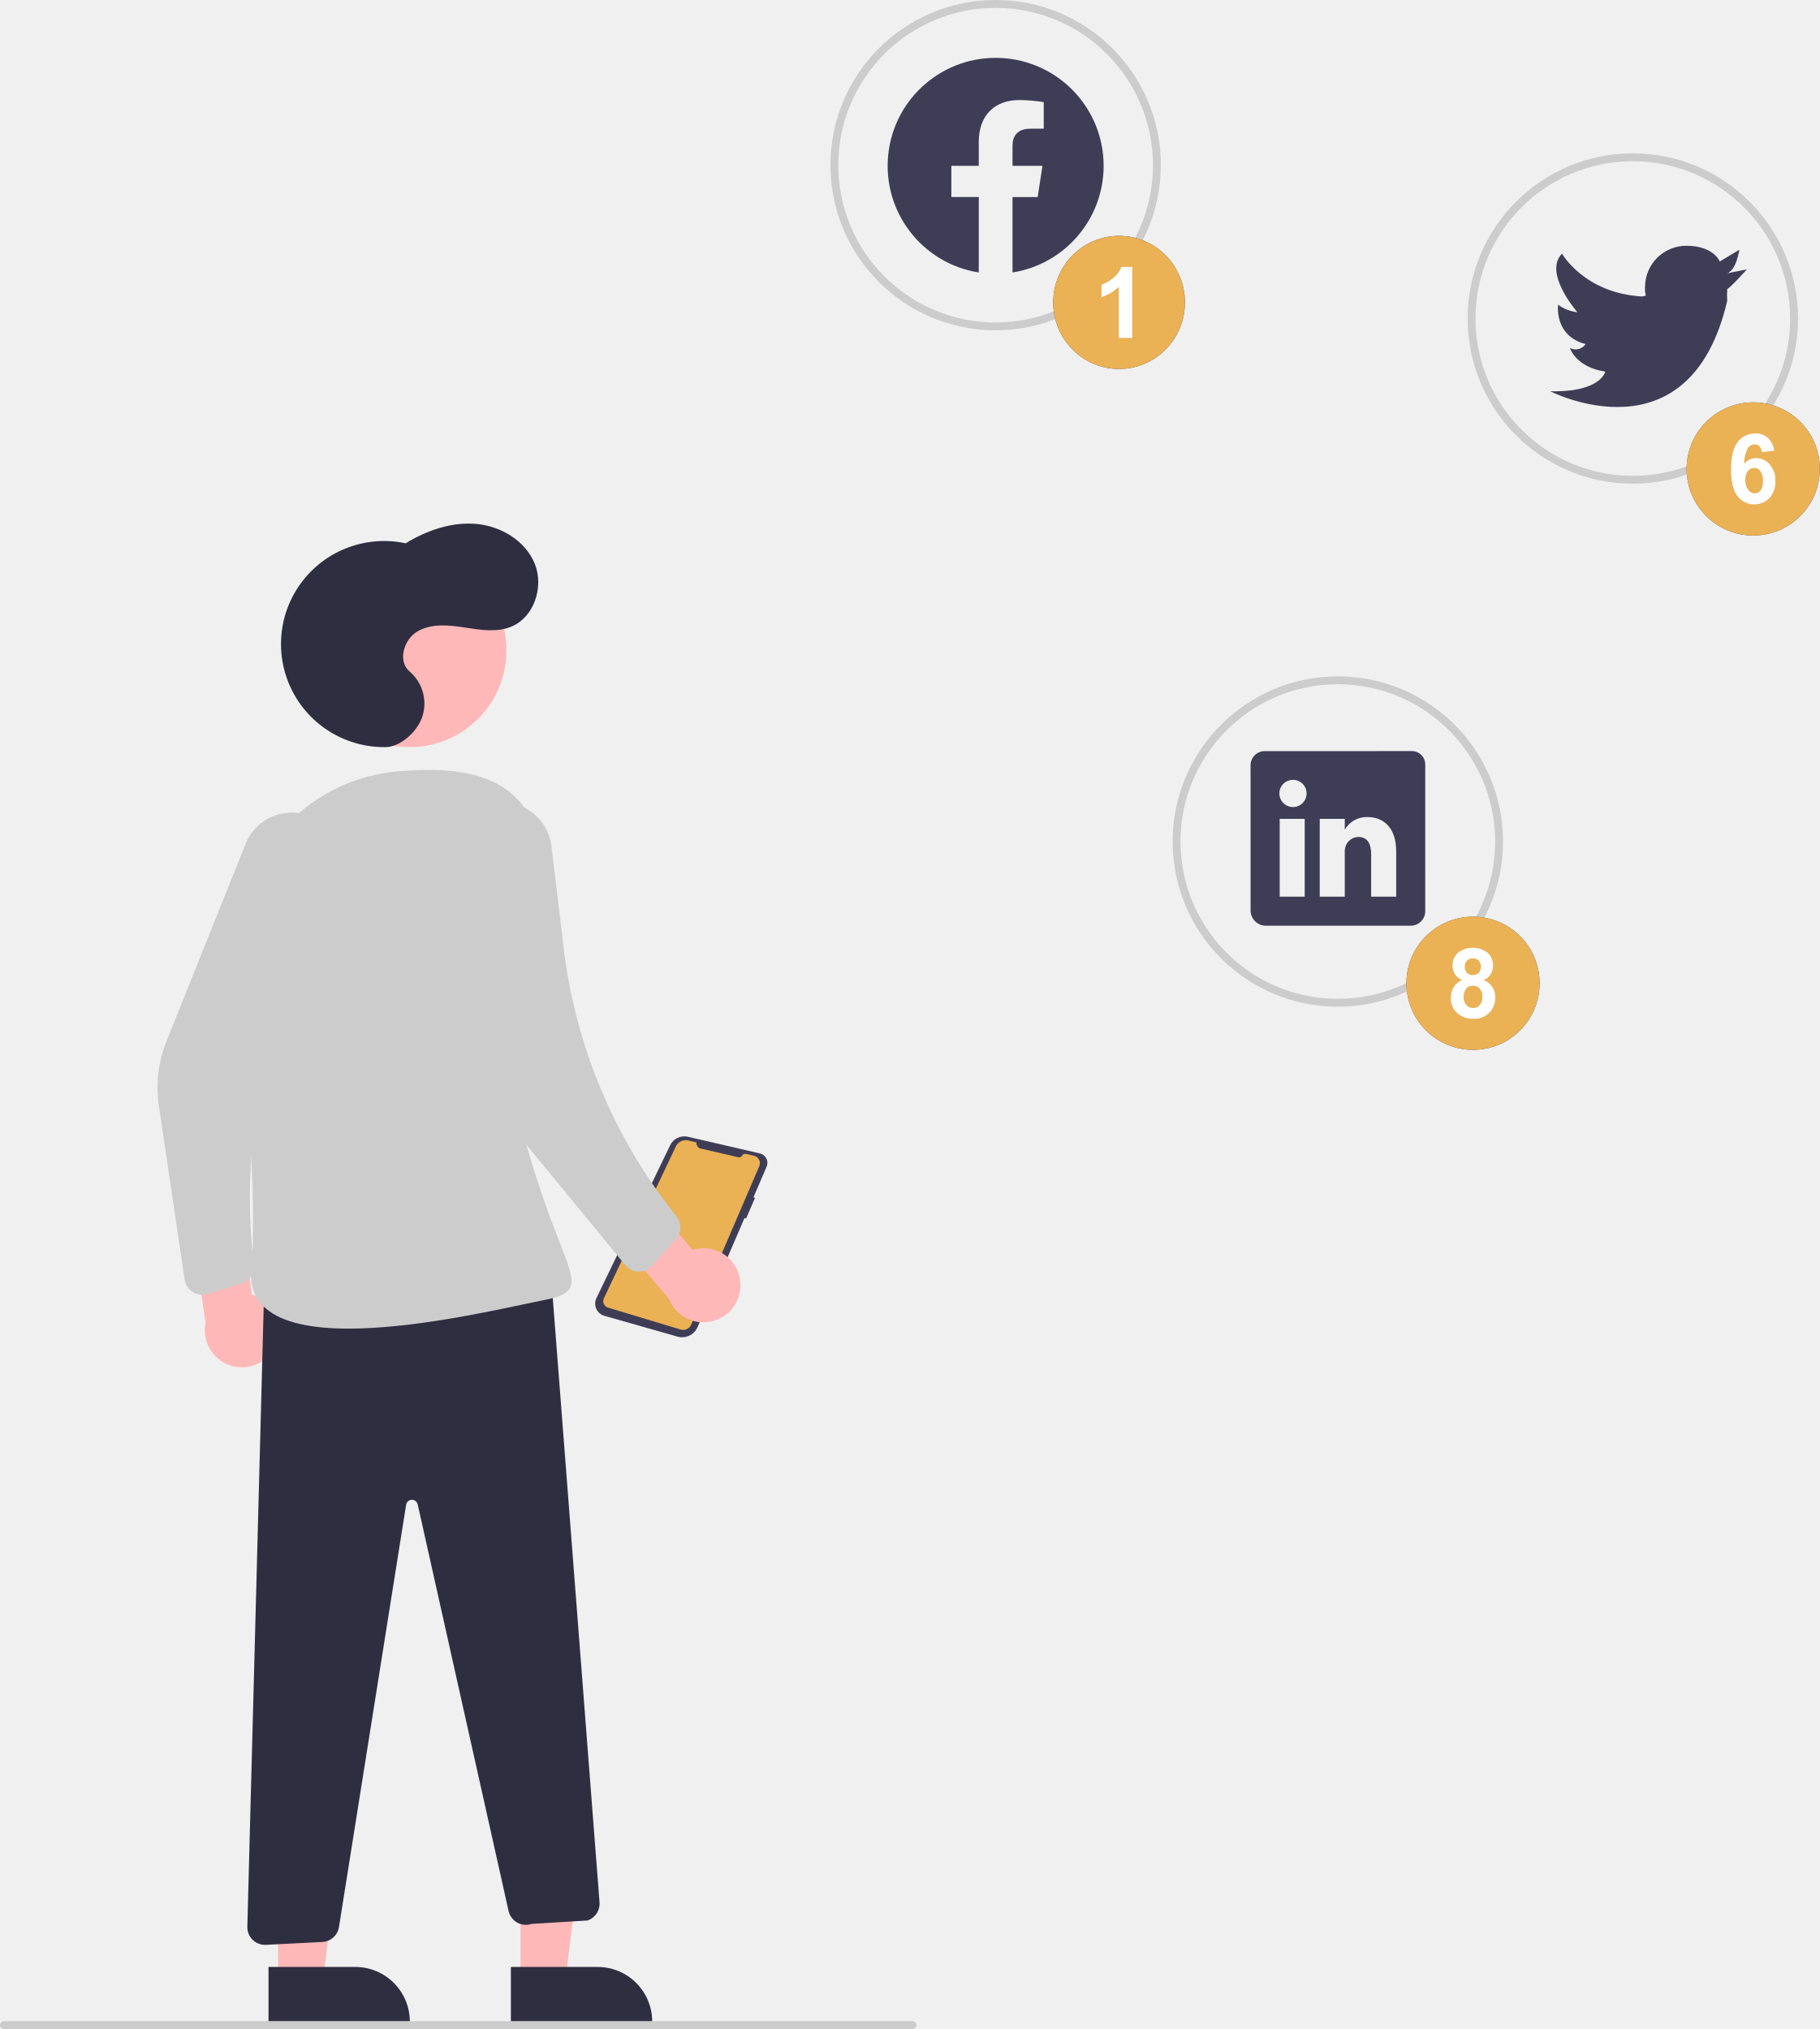
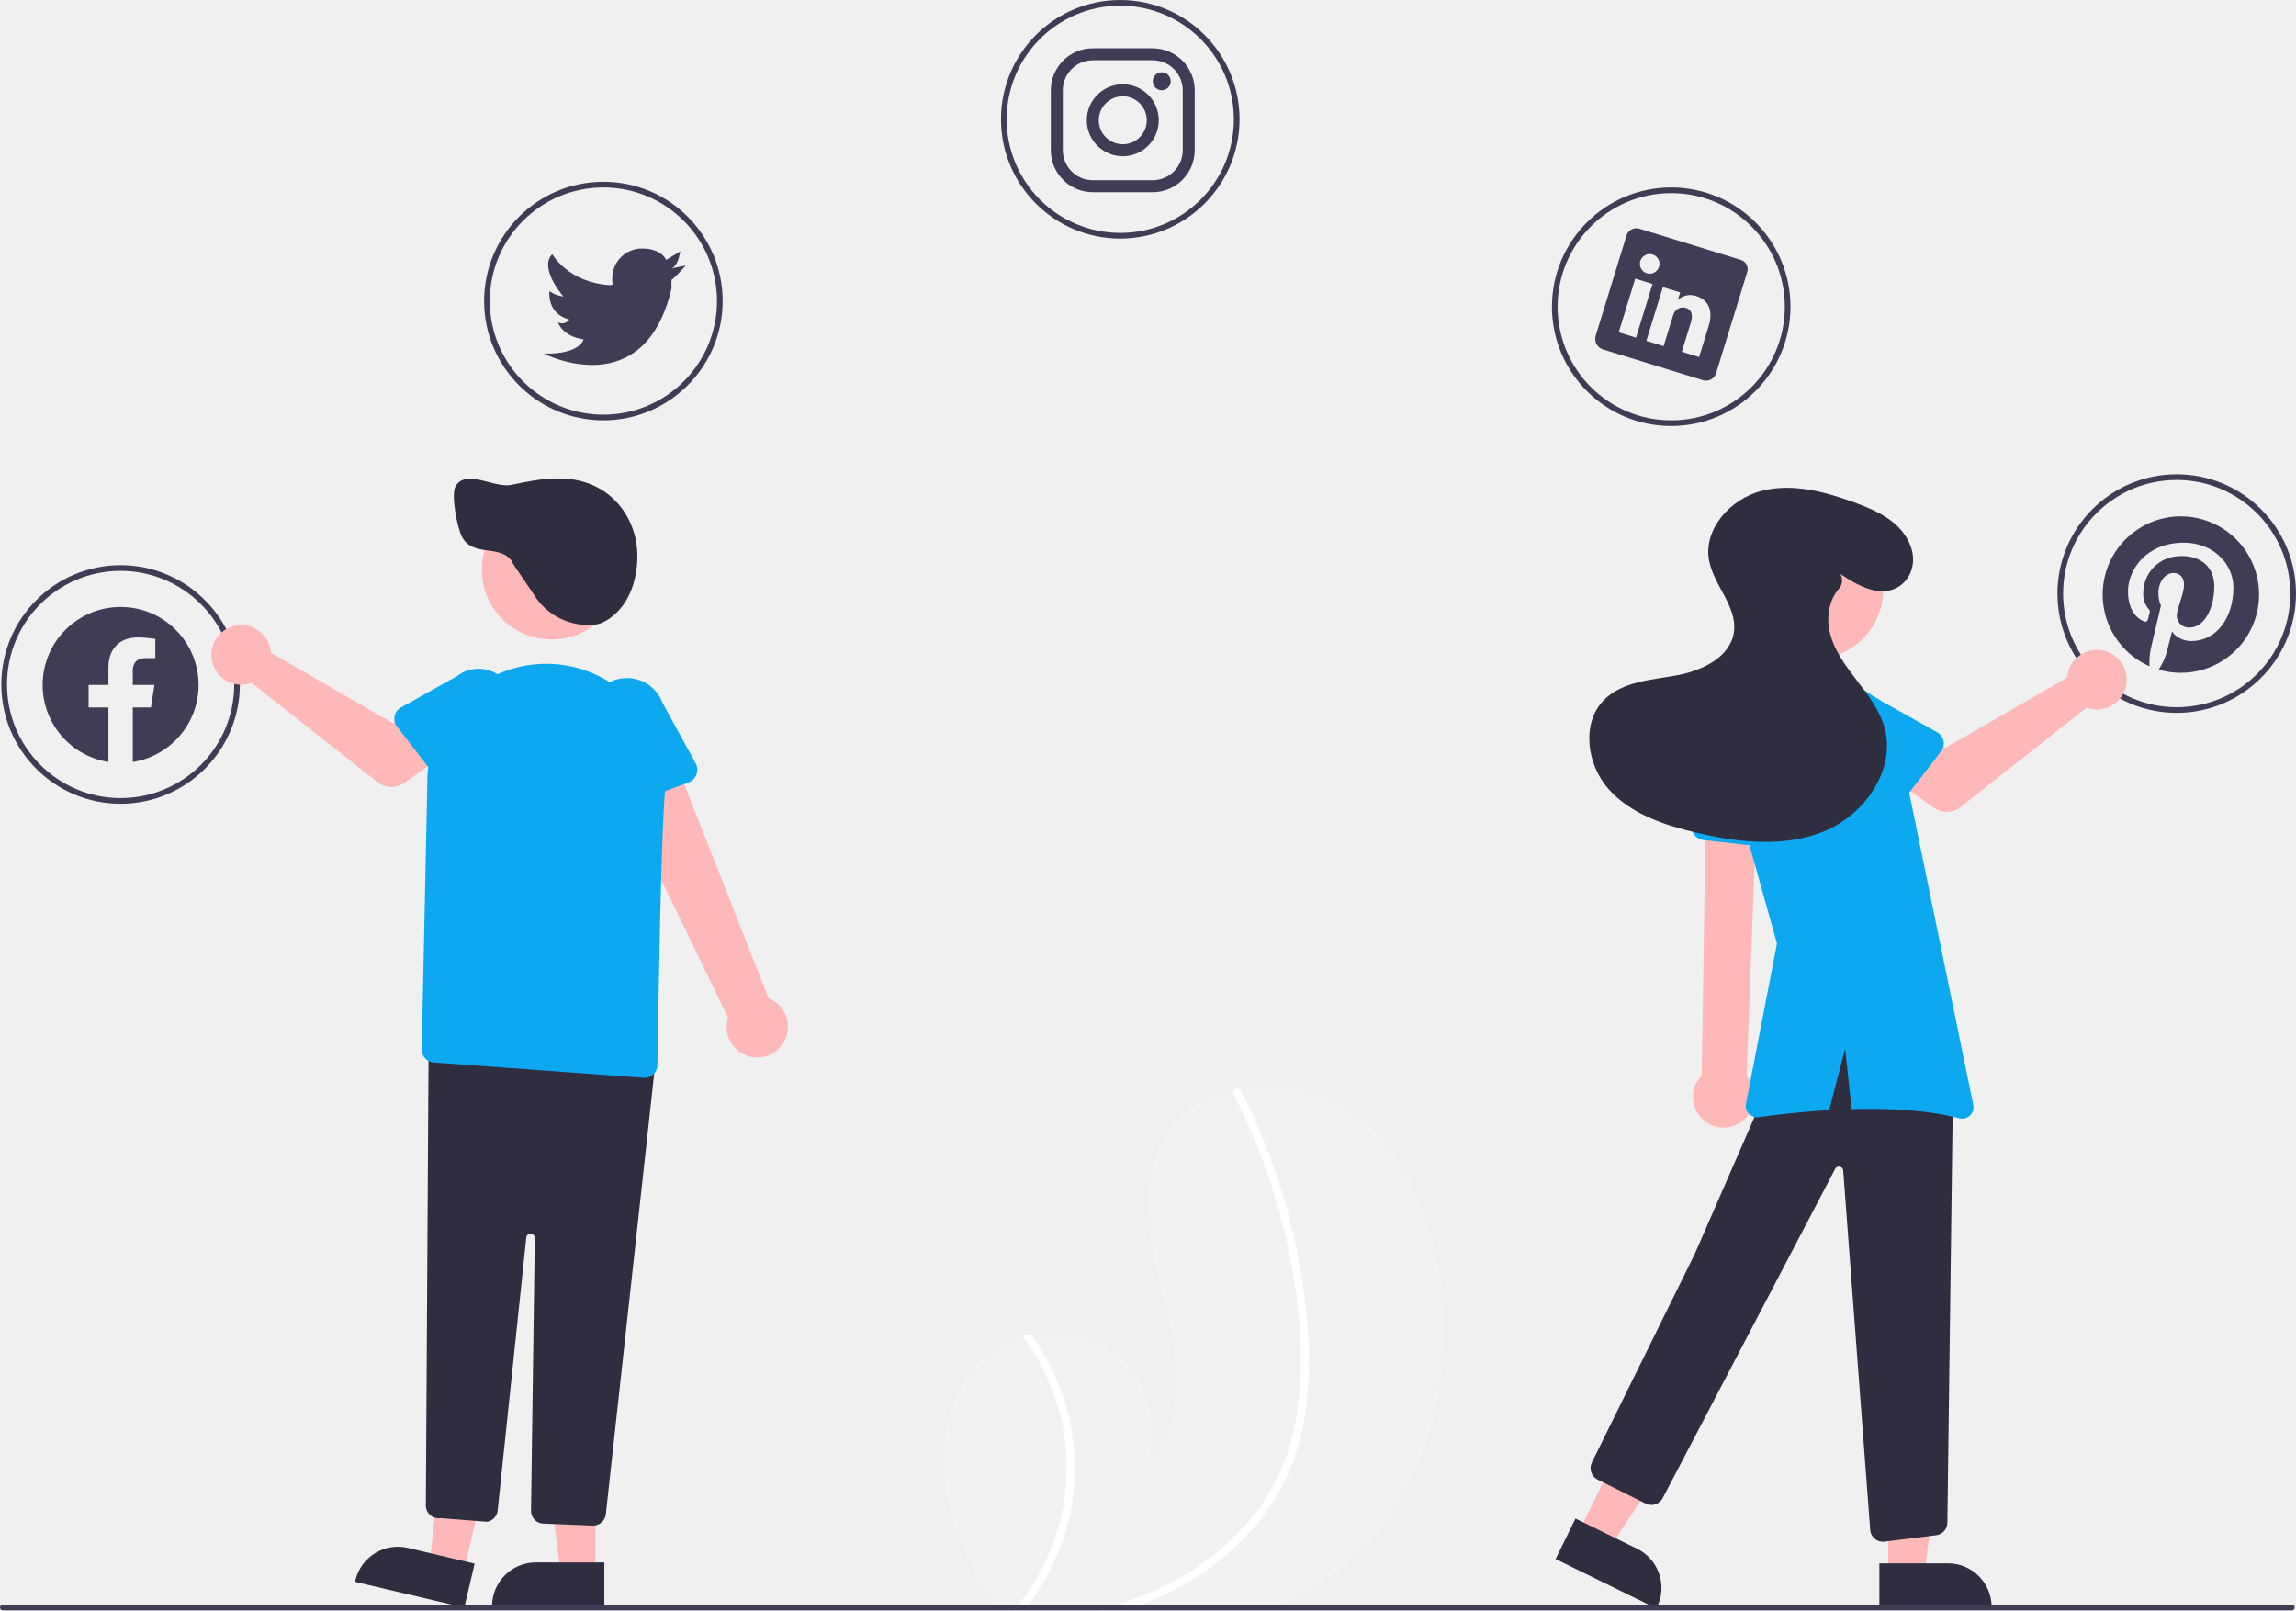
- <svg xmlns="http://www.w3.org/2000/svg" id="f4bb5715-a48d-4f63-b868-20e22843da81" data-name="Layer 1" width="462.678" height="515.972" viewBox="0 0 462.678 515.972">
-   <path d="M562.284,485.47a2.459,2.459,0,0,1,1.286,3.231l-3.339,7.756.378.193-2.277,5.264-.364-.202L546.006,529.499a4.264,4.264,0,0,1-5.082,2.416l-18.6-5.285a3.228,3.228,0,0,1-2.025-4.507l18.748-38.878a3.994,3.994,0,0,1,4.498-2.156l18.302,4.239h0A2.456,2.456,0,0,1,562.284,485.47Z" transform="translate(-368.6608 -192.0138)" fill="#3f3d56" />
-   <path d="M546.803,484.086l9.622,2.228a.808.808,0,0,0,.895-.407h0a.916.916,0,0,1,1.014-.461l2.027.469a1.94,1.94,0,0,1,1.345,2.656l-17.314,40.297a2.215,2.215,0,0,1-2.675,1.246l-18.47-5.573a1.71,1.71,0,0,1-1.052-2.369l18.299-38.629a2.76,2.76,0,0,1,3.117-1.507l2.136.495A1.382,1.382,0,0,0,546.803,484.086Z" transform="translate(-368.6608 -192.0138)" fill="#eab155" />
-   <path d="M621.797,276.014a42,42,0,1,1,42-42A42.048,42.048,0,0,1,621.797,276.014Zm0-82a40,40,0,1,0,40,40A40.045,40.045,0,0,0,621.797,194.014Z" transform="translate(-368.6608 -192.0138)" fill="#ccc" />
-   <path d="M783.797,315.014a42,42,0,1,1,42-42A42.048,42.048,0,0,1,783.797,315.014Zm0-82a40,40,0,1,0,40,40A40.045,40.045,0,0,0,783.797,233.014Z" transform="translate(-368.6608 -192.0138)" fill="#ccc" />
-   <path d="M708.797,448.014a42,42,0,1,1,42-42A42.048,42.048,0,0,1,708.797,448.014Zm0-82a40,40,0,1,0,40,40A40.045,40.045,0,0,0,708.797,366.014Z" transform="translate(-368.6608 -192.0138)" fill="#ccc" />
-   <path d="M807.797,261.512l5-1s-4.2,4.7-5,5h0a20.122,20.122,0,0,0,0,3c-9.6,41.2-45,23-45,23,12.9.3,14-5,14-5-7.5-1.1-9-6-9-6a3.09,3.09,0,0,0,4-1c-8.1-2.1-7-10-7-10a10.4,10.4,0,0,0,4.9,1.9c-.9-1.1-8.5-10.2-3.9-14.9,0,0,5.6,10,20.3,10.9l1-.2a7.85,7.85,0,0,1-.2-2.2,10.5,10.5,0,0,1,10.5-10.5c7,0,8.5,4,8.5,4l5-3C810.797,255.512,810.297,260.512,807.797,261.512Z" transform="translate(-368.6608 -192.0138)" fill="#3f3d56" />
-   <path d="M727.467,383.012l-37.063.003a3.622,3.622,0,0,0-3.794,3.459l.003,37.145a3.907,3.907,0,0,0,3.795,3.805l37.052-.003a3.709,3.709,0,0,0,3.562-3.806l-.003-37.145A3.405,3.405,0,0,0,727.467,383.012ZM700.379,420.032l-6.362.001-.002-19.781,6.362-.001Zm-2.963-22.788-.046,0a3.459,3.459,0,1,1,.046,0Zm26.215,22.786-6.362.001-.001-10.816c-0-2.591-.926-4.362-3.228-4.361a3.479,3.479,0,0,0-3.262,2.349,4.286,4.286,0,0,0-.22,1.562l.001,11.267-6.362.001-.002-19.781,6.362-.001 0,2.753a6.442,6.442,0,0,1,5.737-3.216c4.176-0,7.336,2.752,7.336,8.687Z" transform="translate(-368.6608 -192.0138)" fill="#3f3d56" />
-   <path d="M649.253,234.179a27.456,27.456,0,1,0-31.746,27.124v-19.185H610.534v-7.939h6.973v-6.05c0-6.88,4.1-10.683,10.371-10.683a42.192,42.192,0,0,1,6.147.537v6.757h-3.464c-3.409,0-4.475,2.116-4.475,4.29v5.15h7.614l-1.216,7.939H626.086v19.186a27.464,27.464,0,0,0,23.167-27.126Z" transform="translate(-368.6608 -192.0138)" fill="#3f3d56" fill-rule="evenodd" />
-   <polygon points="132.337 503.46 143.769 503.459 149.206 459.363 132.333 459.364 132.337 503.46" fill="#ffb8b8" />
-   <path d="M498.548,692.206h35.93a0,0,0,0,1,0,0V706.088a0,0,0,0,1,0,0H512.43A13.882,13.882,0,0,1,498.548,692.206v0A0,0,0,0,1,498.548,692.206Z" transform="translate(664.4281 1206.234) rotate(179.9948)" fill="#2f2e41" />
-   <polygon points="70.715 503.46 82.148 503.459 87.584 459.363 70.711 459.364 70.715 503.46" fill="#ffb8b8" />
-   <path d="M436.927,692.206h35.93a0,0,0,0,1,0,0V706.088a0,0,0,0,1,0,0H450.809a13.882,13.882,0,0,1-13.882-13.882v0A0,0,0,0,1,436.927,692.206Z" transform="translate(541.1856 1206.239) rotate(179.9948)" fill="#2f2e41" />
-   <circle cx="104.196" cy="165.424" r="24.561" fill="#ffb8b8" />
-   <path d="M556.84,517.616a9.377,9.377,0,0,0-12.092-7.779l-13.726-16.454-12.034,5.903,19.71,22.965a9.428,9.428,0,0,0,18.142-4.633Z" transform="translate(-368.6608 -192.0138)" fill="#ffb8b8" />
-   <path d="M438.706,534.257a9.377,9.377,0,0,0-6.031-13.052l-2.756-21.25-13.322-1.475,4.313,29.955a9.428,9.428,0,0,0,17.796,5.823Z" transform="translate(-368.6608 -192.0138)" fill="#ffb8b8" />
-   <path d="M420.062,521.264a4.501,4.501,0,0,1-4.451-3.839l-6.557-44.159a31.74,31.74,0,0,1,1.931-16.453l20.131-50.24a12.584,12.584,0,0,1,21.609-3.052h0a12.559,12.559,0,0,1,1.56,12.868l-9.49,21.228a144.868,144.868,0,0,0-11.624,75.969A4.499,4.499,0,0,1,430.023,518.412l-8.639,2.653A4.508,4.508,0,0,1,420.062,521.264Z" transform="translate(-368.6608 -192.0138)" fill="#ccc" />
-   <path d="M466.877,381.998a26.205,26.205,0,1,1,4.91-51.825c5.401-3.28,11.681-5.486,17.975-4.925s12.518,4.298,14.872,10.162-.175,13.594-6.027,15.977c-3.752,1.528-7.989.787-11.993.171s-8.372-1.018-11.856,1.048-5.051,7.605-1.93,10.188a10.738,10.738,0,0,1,3.084,11.82C474.343,378.67,470.062,381.929,466.877,381.998Z" transform="translate(-368.6608 -192.0138)" fill="#2f2e41" />
-   <path d="M436.048,686.59a4.5,4.5,0,0,1-4.501-4.619l4.369-165.816.476-.011,72.226-1.575L521.09,675.806a4.514,4.514,0,0,1-2.981,4.562l-.137.028-14.176.866a4.5,4.5,0,0,1-5.83-3.283L474.859,574.583a1.5,1.5,0,0,0-2.945.092L454.842,682.064a4.521,4.521,0,0,1-4.215,3.788l-14.352.732Q436.161,686.59,436.048,686.59Z" transform="translate(-368.6608 -192.0138)" fill="#2f2e41" />
-   <path d="M457.305,529.88c-8.988,0-16.837-1.358-21.171-5.232-2.785-2.49-3.99-5.875-3.58-10.063,1.54-15.743-1.129-50.248-3.639-76.422a46.495,46.495,0,0,1,10.72-34.275,44.279,44.279,0,0,1,30.869-15.771c8.269-.589,27.631-1.962,33.65,13.453,9.041,23.156,4.619,33.775.343,44.045-3.633,8.725-7.39,17.747-2.785,34.688a253.105,253.105,0,0,0,9.227,27.598c2.494,6.395,3.745,9.604,2.59,11.7-.912,1.654-3.186,2.374-7.063,3.125-1.266.246-2.94.601-4.933,1.025C491.399,525.902,472.685,529.88,457.305,529.88Z" transform="translate(-368.6608 -192.0138)" fill="#ccc" />
-   <path d="M531.096,515.367c-.035,0-.069,0-.104-.001a4.496,4.496,0,0,1-3.375-1.644l-25.459-31.024a48.428,48.428,0,0,1-10.372-23.045L483.946,410.662a12.584,12.584,0,1,1,24.92-3.487l3.116,25.985a134.263,134.263,0,0,0,26.944,65.934l1.781,2.311a4.499,4.499,0,0,1-.22,5.758l-6.047,6.716A4.496,4.496,0,0,1,531.096,515.367Z" transform="translate(-368.6608 -192.0138)" fill="#ccc" />
-   <ellipse cx="284.515" cy="76.902" rx="16.745" ry="16.929" fill="#3f3d56" />
-   <path d="M656.525,277.945h-3.409v-12.991a11.733,11.733,0,0,1-4.406,2.612v-3.128a9.838,9.838,0,0,0,2.9-1.674,6.349,6.349,0,0,0,2.148-2.877h2.767Z" transform="translate(-368.6608 -192.0138)" fill="#3f3d56" />
-   <ellipse cx="284.515" cy="76.902" rx="16.745" ry="16.929" fill="#eab155" />
-   <path d="M656.525,277.945h-3.409v-12.991a11.733,11.733,0,0,1-4.406,2.612v-3.128a9.838,9.838,0,0,0,2.9-1.674,6.349,6.349,0,0,0,2.148-2.877h2.767Z" transform="translate(-368.6608 -192.0138)" fill="#fff" />
-   <circle cx="445.749" cy="119.247" r="16.929" fill="#3f3d56" />
-   <path d="M812.399,314.028a3.964,3.964,0,0,0,.726,2.551,2.105,2.105,0,0,0,1.66.9,1.859,1.859,0,0,0,1.499-.736,3.84,3.84,0,0,0,.6-2.412,4.017,4.017,0,0,0-.646-2.528,2.02,2.02,0,0,0-3.193-.037A3.434,3.434,0,0,0,812.399,314.028Zm7.343-7.394-3.136.363a2.437,2.437,0,0,0-.6-1.495,1.702,1.702,0,0,0-1.256-.482,2.097,2.097,0,0,0-1.735.964,8.433,8.433,0,0,0-.894,4.018,3.723,3.723,0,0,1,3.009-1.498,4.505,4.505,0,0,1,3.475,1.618,6.02,6.02,0,0,1,1.447,4.173,6.147,6.147,0,0,1-1.521,4.355,5.377,5.377,0,0,1-8.115-.441q-1.649-2.08-1.649-6.821,0-4.862,1.718-7.009a5.448,5.448,0,0,1,4.461-2.147,4.606,4.606,0,0,1,3.187,1.127,5.375,5.375,0,0,1,1.609,3.275Z" transform="translate(-368.6608 -192.0138)" fill="#3f3d56" />
-   <circle cx="445.749" cy="119.247" r="16.929" fill="#eab155" />
-   <path d="M812.399,314.028a3.964,3.964,0,0,0,.726,2.551,2.105,2.105,0,0,0,1.66.9,1.859,1.859,0,0,0,1.499-.736,3.84,3.84,0,0,0,.6-2.412,4.017,4.017,0,0,0-.646-2.528,2.02,2.02,0,0,0-3.193-.037A3.434,3.434,0,0,0,812.399,314.028Zm7.343-7.394-3.136.363a2.437,2.437,0,0,0-.6-1.495,1.702,1.702,0,0,0-1.256-.482,2.097,2.097,0,0,0-1.735.964,8.433,8.433,0,0,0-.894,4.018,3.723,3.723,0,0,1,3.009-1.498,4.505,4.505,0,0,1,3.475,1.618,6.02,6.02,0,0,1,1.447,4.173,6.147,6.147,0,0,1-1.521,4.355,5.377,5.377,0,0,1-8.115-.441q-1.649-2.08-1.649-6.821,0-4.862,1.718-7.009a5.448,5.448,0,0,1,4.461-2.147,4.606,4.606,0,0,1,3.187,1.127,5.375,5.375,0,0,1,1.609,3.275Z" transform="translate(-368.6608 -192.0138)" fill="#fff" />
-   <circle cx="374.505" cy="250.044" r="16.929" fill="#3f3d56" />
-   <path d="M741.07,437.826a2.152,2.152,0,0,0,.556,1.578,1.977,1.977,0,0,0,1.48.567,2.002,2.002,0,0,0,1.498-.572,2.165,2.165,0,0,0,.562-1.585,2.1,2.1,0,0,0-.555-1.525,1.957,1.957,0,0,0-1.47-.572,2.008,2.008,0,0,0-1.51.578A2.107,2.107,0,0,0,741.07,437.826Zm-.304,7.571a3.169,3.169,0,0,0,.697,2.181,2.233,2.233,0,0,0,1.738.784,2.154,2.154,0,0,0,1.686-.754,3.18,3.18,0,0,0,.667-2.175,2.86,2.86,0,0,0-.678-1.994,2.213,2.213,0,0,0-1.721-.755,2.035,2.035,0,0,0-1.797.857A3.204,3.204,0,0,0,740.766,445.397Zm-.374-4.16a3.858,3.858,0,0,1-1.856-1.525,4.06,4.06,0,0,1-.579-2.126,4.34,4.34,0,0,1,1.34-3.268,6.259,6.259,0,0,1,7.61,0,4.322,4.322,0,0,1,1.352,3.268,3.876,3.876,0,0,1-2.366,3.652,4.481,4.481,0,0,1,2.916,4.339,5.232,5.232,0,0,1-5.549,5.51,5.984,5.984,0,0,1-3.899-1.265,5.001,5.001,0,0,1-1.838-4.1,5.176,5.176,0,0,1,.691-2.632A4.479,4.479,0,0,1,740.392,441.238Z" transform="translate(-368.6608 -192.0138)" fill="#3f3d56" />
-   <circle cx="374.505" cy="250.044" r="16.929" fill="#eab155" />
-   <path d="M741.07,437.826a2.152,2.152,0,0,0,.556,1.578,1.977,1.977,0,0,0,1.48.567,2.002,2.002,0,0,0,1.498-.572,2.165,2.165,0,0,0,.562-1.585,2.1,2.1,0,0,0-.555-1.525,1.957,1.957,0,0,0-1.47-.572,2.008,2.008,0,0,0-1.51.578A2.107,2.107,0,0,0,741.07,437.826Zm-.304,7.571a3.169,3.169,0,0,0,.697,2.181,2.233,2.233,0,0,0,1.738.784,2.154,2.154,0,0,0,1.686-.754,3.18,3.18,0,0,0,.667-2.175,2.86,2.86,0,0,0-.678-1.994,2.213,2.213,0,0,0-1.721-.755,2.035,2.035,0,0,0-1.797.857A3.204,3.204,0,0,0,740.766,445.397Zm-.374-4.16a3.858,3.858,0,0,1-1.856-1.525,4.06,4.06,0,0,1-.579-2.126,4.34,4.34,0,0,1,1.34-3.268,6.259,6.259,0,0,1,7.61,0,4.322,4.322,0,0,1,1.352,3.268,3.876,3.876,0,0,1-2.366,3.652,4.481,4.481,0,0,1,2.916,4.339,5.232,5.232,0,0,1-5.549,5.51,5.984,5.984,0,0,1-3.899-1.265,5.001,5.001,0,0,1-1.838-4.1,5.176,5.176,0,0,1,.691-2.632A4.479,4.479,0,0,1,740.392,441.238Z" transform="translate(-368.6608 -192.0138)" fill="#fff" />
-   <path d="M600.661,707.986h-231a1,1,0,0,1,0-2h231a1,1,0,0,1,0,2Z" transform="translate(-368.6608 -192.0138)" fill="#ccc" />
+ <svg xmlns="http://www.w3.org/2000/svg" id="ae72d77f-f397-4021-826a-c0dbbd2dad22" data-name="Layer 1" width="808.47" height="567" viewBox="0 0 808.47 567">
+   <path d="M664.875,720.92a90.428,90.428,0,0,1-19.39,10.58c-1.8.72-3.61,1.39-5.45,2H546.105c-.38-.66-.75-1.33-1.13-2-7.62-13.64-14.53-27.81-16.49-43.22-2.35-18.5,4.24-39.45,20.53-48.54a32.585,32.585,0,0,1,6.74-2.82c.97-.3,1.96-.54,2.96-.75a35.216,35.216,0,0,1,40.95,45.78c13.81-14.16,11.23-37.12,6.47-56.31-4.77-19.19-10.55-40.55-.84-57.79,5.39-9.59,14.88-15.54,25.52-17.94.33-.07.66-.14.98-.2a51.406,51.406,0,0,1,36.93,6.47c20.36,12.82,30.81,37.15,34.2,60.97C708.395,655.49,696.295,698.27,664.875,720.92Z" transform="translate(-195.7651 -166.5)" fill="#f2f2f2" />
+   <path d="M566.085,648.39a79.151,79.151,0,0,1,6.84,49.29,81.305,81.305,0,0,1-14.96,33.82c-.51.68-1.03,1.35-1.56,2h-3.71c.57-.65,1.13-1.32,1.66-2a77.294,77.294,0,0,0,15.94-61.25,78.028,78.028,0,0,0-14.54-33.33c.97-.3,1.96-.54,2.96-.75A79.959,79.959,0,0,1,566.085,648.39Z" transform="translate(-195.7651 -166.5)" fill="#fff" />
+   <path d="M655.945,659.46a87.389,87.389,0,0,1-6.03,24.62,75.879,75.879,0,0,1-11.78,19.24c-9.93,11.95-23.07,20.94-37.34,26.92q-1.56.66-3.15,1.26c-1.84.72-3.7,1.38-5.57,2H581.945c2.39-.6,4.77-1.27,7.12-2a118.811,118.811,0,0,0,16.31-6.43,90.565,90.565,0,0,0,33.88-27.79c9.49-13.1,13.68-28.85,14.4-44.86.76-17.13-1.47-34.57-5.38-51.24a214.82,214.82,0,0,0-18.07-49.23,1.545,1.545,0,0,1,.61-2.04,1.336,1.336,0,0,1,.98-.2,1.145,1.145,0,0,1,.76.64c.99,1.93,1.96,3.86,2.89,5.81a218.027,218.027,0,0,1,17.03,51.08C655.905,624.28,657.745,642.11,655.945,659.46Z" transform="translate(-195.7651 -166.5)" fill="#fff" />
+   <path d="M238.235,449.5a42,42,0,1,1,42-42A42.048,42.048,0,0,1,238.235,449.5Zm0-82a40,40,0,1,0,40,40A40.045,40.045,0,0,0,238.235,367.5Z" transform="translate(-195.7651 -166.5)" fill="#3f3d56" />
+   <path d="M408.235,314.5a42,42,0,1,1,42-42A42.048,42.048,0,0,1,408.235,314.5Zm0-82a40,40,0,1,0,40,40A40.045,40.045,0,0,0,408.235,232.5Z" transform="translate(-195.7651 -166.5)" fill="#3f3d56" />
+   <path d="M590.235,250.5a42,42,0,1,1,42-42A42.048,42.048,0,0,1,590.235,250.5Zm0-82a40,40,0,1,0,40,40A40.045,40.045,0,0,0,590.235,168.5Z" transform="translate(-195.7651 -166.5)" fill="#3f3d56" />
+   <path d="M784.235,316.5a42,42,0,1,1,42-42A42.048,42.048,0,0,1,784.235,316.5Zm0-82a40,40,0,1,0,40,40A40.045,40.045,0,0,0,784.235,234.5Z" transform="translate(-195.7651 -166.5)" fill="#3f3d56" />
+   <path d="M962.235,417.5a42,42,0,1,1,42-42A42.048,42.048,0,0,1,962.235,417.5Zm0-82a40,40,0,1,0,40,40A40.045,40.045,0,0,0,962.235,335.5Z" transform="translate(-195.7651 -166.5)" fill="#3f3d56" />
+   <path d="M432.235,260.998l5-1s-4.2,4.7-5,5h0a20.124,20.124,0,0,0,0,3c-9.6,41.2-45,23-45,23,12.9.3,14-5,14-5-7.5-1.1-9-6-9-6a3.09,3.09,0,0,0,4-1c-8.1-2.1-7-10-7-10a10.4,10.4,0,0,0,4.9,1.9c-.9-1.1-8.5-10.2-3.9-14.9,0,0,5.6,10,20.3,10.9l1-.2a7.85,7.85,0,0,1-.2-2.2,10.5,10.5,0,0,1,10.5-10.5c7,0,8.5,4,8.5,4l5-3C435.235,254.998,434.735,259.998,432.235,260.998Z" transform="translate(-195.7651 -166.5)" fill="#3f3d56" />
+   <polygon points="555.799 539.633 566.808 545.029 592.86 505.136 576.613 497.172 555.799 539.633" fill="#ffb8b8" />
+   <path d="M750.518,701.163l21.679,10.627.001 0a15.386,15.386,0,0,1,7.043,20.588l-.22.449-35.495-17.399Z" transform="translate(-195.7651 -166.5)" fill="#2f2e41" />
+   <polygon points="664.893 558.443 677.153 558.442 682.985 511.155 664.891 511.155 664.893 558.443" fill="#ffb8b8" />
+   <path d="M857.531,716.94l24.144-.001h.001A15.386,15.386,0,0,1,897.062,732.326v.5l-39.531.001Z" transform="translate(-195.7651 -166.5)" fill="#2f2e41" />
+   <circle cx="638.559" cy="207.528" r="24.561" fill="#ffb8b8" />
+   <path d="M858.782,709.346a4.5,4.5,0,0,1-4.49-4.304l-9.494-126.361a1.5,1.5,0,0,0-2.828-.647L781.238,693.976a4.523,4.523,0,0,1-5.999,1.937l-16.93-8.465a4.509,4.509,0,0,1-2.023-6.016L792.525,608l24.003-55.005c9.265-18.249,19.103-27.653,30.076-28.75,11.258-1.124,23.281,6.617,36.762,23.667l.11.139-.002.177-2,154.357a4.479,4.479,0,0,1-4.08,4.474l-18.171,2.266Q859.001,709.346,858.782,709.346Z" transform="translate(-195.7651 -166.5)" fill="#2f2e41" />
+   <path d="M808.401,561.878A10.743,10.743,0,0,0,810.77,545.577l3.704-97.855-18,2.243-1.518,95.199a10.801,10.801,0,0,0,13.446,16.714Z" transform="translate(-195.7651 -166.5)" fill="#ffb8b8" />
+   <path d="M819.788,465.022,795.616,462.275a4.817,4.817,0,0,1-4.111-6.025l6.241-23.438a13.377,13.377,0,0,1,26.575,3.099l.826,24.162a4.817,4.817,0,0,1-5.358,4.949Z" transform="translate(-195.7651 -166.5)" fill="#0ca9f1" />
+   <path d="M923.914,403.422a10.527,10.527,0,0,0-.239,1.64l-42.957,24.782L870.276,423.833l-11.131,14.572,17.45,12.438a8,8,0,0,0,9.598-.234l44.297-34.946a10.497,10.497,0,1,0-6.576-12.241Z" transform="translate(-195.7651 -166.5)" fill="#ffb8b8" />
+   <path d="M879.281,431.018l-13.884,17.994a4.5,4.5,0,0,1-6.804.373l-15.717-16.321A12.497,12.497,0,0,1,858.203,413.319l19.713,11.023a4.5,4.5,0,0,1,1.365,6.676Z" transform="translate(-195.7651 -166.5)" fill="#0ca9f1" />
+   <path d="M890.607,555.563,863.953,425.734a24.345,24.345,0,0,0-27.85-19.118l-8.889,1.482a23.838,23.838,0,0,0-15.479,9.658h0a33.29,33.29,0,0,0-4.973,28.31l14.712,52.655-10.918,56.412a3.996,3.996,0,0,0,4.487,4.72c5.466-.782,14.477-1.898,24.825-2.507l5.606-21.626,2.28,21.282c12.712-.356,26.512.267,37.896,3.225A4.003,4.003,0,0,0,890.607,555.563Z" transform="translate(-195.7651 -166.5)" fill="#0ca9f1" />
+   <path d="M843.775,368.564c6.313,4.321,14.601,8.762,21.049,4.161,4.234-3.021,5.567-8.615,3.851-13.525-3.087-8.829-11.569-12.715-19.681-15.695-10.544-3.873-22.026-6.954-32.911-4.181s-20.506,13.313-18.541,24.373c1.58,8.894,9.97,16.295,8.779,25.25-1.199,9.012-11.334,13.756-20.281,15.367s-18.96,2.128-25.391,8.555c-8.203,8.199-6.155,22.853,1.564,31.51s19.367,12.58,30.654,15.248c14.955,3.534,31.129,5.392,45.332-.474s25.256-21.654,21.141-36.46c-1.738-6.254-5.832-11.539-9.789-16.685s-7.963-10.526-9.472-16.839c-1.258-5.261-.327-11.369,3.162-15.315a4.437,4.437,0,0,0,.594-5.186Z" transform="translate(-195.7651 -166.5)" fill="#2f2e41" />
+   <path d="M601.674,187.723a10.59,10.59,0,0,1,10.558,10.559V219.396a10.59,10.59,0,0,1-10.558,10.558H580.559a10.59,10.59,0,0,1-10.559-10.558V198.281a10.59,10.59,0,0,1,10.559-10.559h21.115m0-4.223H580.559a14.824,14.824,0,0,0-14.781,14.781V219.396a14.824,14.824,0,0,0,14.781,14.781h21.115A14.824,14.824,0,0,0,616.455,219.396V198.281A14.824,14.824,0,0,0,601.674,183.5Z" transform="translate(-195.7651 -166.5)" fill="#3f3d56" />
+   <path d="M604.841,198.281a3.161,3.161,0,1,1,.014,0Q604.848,198.281,604.841,198.281Z" transform="translate(-195.7651 -166.5)" fill="#3f3d56" />
+   <path d="M591.117,200.392a8.447,8.447,0,1,1-8.447,8.447,8.447,8.447,0,0,1,8.447-8.447m0-4.223A12.669,12.669,0,1,0,603.786,208.839,12.669,12.669,0,0,0,591.117,196.169Z" transform="translate(-195.7651 -166.5)" fill="#3f3d56" />
+   <polygon points="163.168 553.731 151.235 550.919 156.4 503.554 174.012 507.704 163.168 553.731" fill="#ffb8b8" />
+   <path d="M359.251,732.515l-38.477-9.065.115-.487a15.386,15.386,0,0,1,18.504-11.448l.001 0,23.5,5.537Z" transform="translate(-195.7651 -166.5)" fill="#2f2e41" />
+   <polygon points="209.67 554.131 197.41 554.131 191.578 506.843 209.672 506.844 209.67 554.131" fill="#ffb8b8" />
+   <path d="M408.561,732.515l-39.531-.001v-.5a15.386,15.386,0,0,1,15.386-15.386h.001l24.144.001Z" transform="translate(-195.7651 -166.5)" fill="#2f2e41" />
+   <path d="M471.649,533.616a10.743,10.743,0,0,0-5.235-15.619L430.52,426.974l-19.97,12.123,41.562,85.661a10.801,10.801,0,0,0,19.537,8.858Z" transform="translate(-195.7651 -166.5)" fill="#ffb8b8" />
+   <path d="M438.148,442.027l-22.815,8.445a4.817,4.817,0,0,1-6.386-3.525l-4.996-23.734a13.377,13.377,0,0,1,25.118-9.214L440.7,435.194a4.817,4.817,0,0,1-2.551,6.833Z" transform="translate(-195.7651 -166.5)" fill="#0ca9f1" />
+   <path d="M404.621,703.655q-.09,0-.18-.003l-17.377-.695a4.474,4.474,0,0,1-4.32-4.559l1.333-96a1.5,1.5,0,0,0-2.992-.178l-10.081,96.105a4.514,4.514,0,0,1-3.736,3.97l-.06.01-16.314-1.282A4.5,4.5,0,0,1,345.717,696.549l.975-162.779,80.051,5.066L409.093,699.647A4.515,4.515,0,0,1,404.621,703.655Z" transform="translate(-195.7651 -166.5)" fill="#2f2e41" />
+   <circle cx="194.223" cy="200.609" r="24.561" fill="#ffb8b8" />
+   <path d="M422.763,546.003q-.169,0-.34-.012l-73.984-5.413a4.499,4.499,0,0,1-4.171-4.583l1.951-92.904a41.909,41.909,0,1,1,83.639,2.786c-1.294,14.318-2.323,76.87-2.607,95.7a4.495,4.495,0,0,1-4.488,4.426Z" transform="translate(-195.7651 -166.5)" fill="#0ca9f1" />
+   <path d="M290.918,394.692a10.527,10.527,0,0,1,.239,1.64l42.957,24.782,10.441-6.011,11.131,14.572-17.45,12.438a8,8,0,0,1-9.598-.234L284.342,406.933a10.497,10.497,0,1,1,6.576-12.241Z" transform="translate(-195.7651 -166.5)" fill="#ffb8b8" />
+   <path d="M334.705,418.637a4.495,4.495,0,0,1,2.211-3.025l19.713-11.023A12.497,12.497,0,0,1,371.956,424.333l-15.717,16.321a4.5,4.5,0,0,1-6.804-.373l-13.884-17.994A4.495,4.495,0,0,1,334.705,418.637Z" transform="translate(-195.7651 -166.5)" fill="#0ca9f1" />
+   <path d="M402.681,386.554a22.371,22.371,0,0,1-18.848-10.584c-.216-.339-1.398-2.075-2.767-4.085-3.847-5.648-4.749-6.992-4.825-7.189-1.041-2.686-4.345-3.723-6.933-4.12-.483-.074-.973-.14-1.464-.206-3.646-.488-7.415-.993-9.482-5-1.516-2.94-3.995-14.914-2.091-17.84,2.387-3.67,6.971-2.479,11.404-1.325,2.836.736,5.769,1.499,8.106,1.013,10.129-2.107,21.61-4.496,31.749,1.679,8.07,4.913,12.923,14.192,12.667,24.217-.275,10.765-4.97,19.262-12.559,22.73l-1.58.46-.889.109A21.991,21.991,0,0,1,402.681,386.554Z" transform="translate(-195.7651 -166.5)" fill="#2f2e41" />
+   <path d="M963.706,348.299a27.544,27.544,0,0,0-11.054,52.772,24.391,24.391,0,0,1,.48-6.32c.529-2.238,3.541-15.013,3.541-15.013a10.515,10.515,0,0,1-.885-4.353c0-4.082,2.361-7.131,5.312-7.131,2.508,0,3.713,1.881,3.713,4.131,0,2.521-1.611,6.283-2.434,9.775a4.258,4.258,0,0,0,4.353,5.299c5.213,0,8.73-6.701,8.73-14.644,0-6.037-4.07-10.549-11.459-10.549-8.349,0-13.562,6.234-13.562,13.193a7.939,7.939,0,0,0,1.82,5.398,1.346,1.346,0,0,1,.393,1.537c-.135.504-.43,1.721-.566,2.213a.946.946,0,0,1-1.377.689c-3.848-1.574-5.644-5.779-5.644-10.525,0-7.82,6.603-17.201,19.685-17.201,10.513,0,17.435,7.611,17.435,15.775,0,10.808-6.012,18.873-14.865,18.873-2.975,0-5.767-1.611-6.726-3.43,0,0-1.598,6.344-1.943,7.574a22.892,22.892,0,0,1-2.766,5.902,27.546,27.546,0,1,0,7.82-53.964Z" transform="translate(-195.7651 -166.5)" fill="#3f3d56" />
+   <path d="M808.612,257.967l-35.424-10.899a3.622,3.622,0,0,0-4.644,2.19l-10.923,35.503a3.907,3.907,0,0,0,2.508,4.753l35.414,10.895a3.709,3.709,0,0,0,4.524-2.59l10.923-35.503A3.405,3.405,0,0,0,808.612,257.967Zm-36.779,27.414-6.081-1.871,5.817-18.906,6.081,1.871Zm3.871-22.652-.044-.013a3.459,3.459,0,1,1,.044.013Zm18.352,29.489-6.081-1.871,3.18-10.338c.762-2.477.398-4.441-1.802-5.118a3.479,3.479,0,0,0-3.809,1.285,4.286,4.286,0,0,0-.67,1.428l-3.313,10.769-6.081-1.871,5.817-18.906,6.081,1.871-.809,2.631a6.442,6.442,0,0,1,6.429-1.386c3.992,1.228,6.202,4.788,4.457,10.461Z" transform="translate(-195.7651 -166.5)" fill="#3f3d56" />
+   <path d="M265.691,407.665a27.456,27.456,0,1,0-31.746,27.124v-19.185h-6.973v-7.939h6.973v-6.05c0-6.88,4.1-10.683,10.371-10.683a42.193,42.193,0,0,1,6.147.537v6.757h-3.464c-3.409,0-4.475,2.116-4.475,4.29v5.15h7.614l-1.216,7.939h-6.398v19.186a27.464,27.464,0,0,0,23.167-27.126Z" transform="translate(-195.7651 -166.5)" fill="#3f3d56" fill-rule="evenodd" />
+   <path d="M1003.765,732.5a1.003,1.003,0,0,1-1,1h-806a1,1,0,1,1,0-2h806A1.003,1.003,0,0,1,1003.765,732.5Z" transform="translate(-195.7651 -166.5)" fill="#3f3d56" />
</svg>
